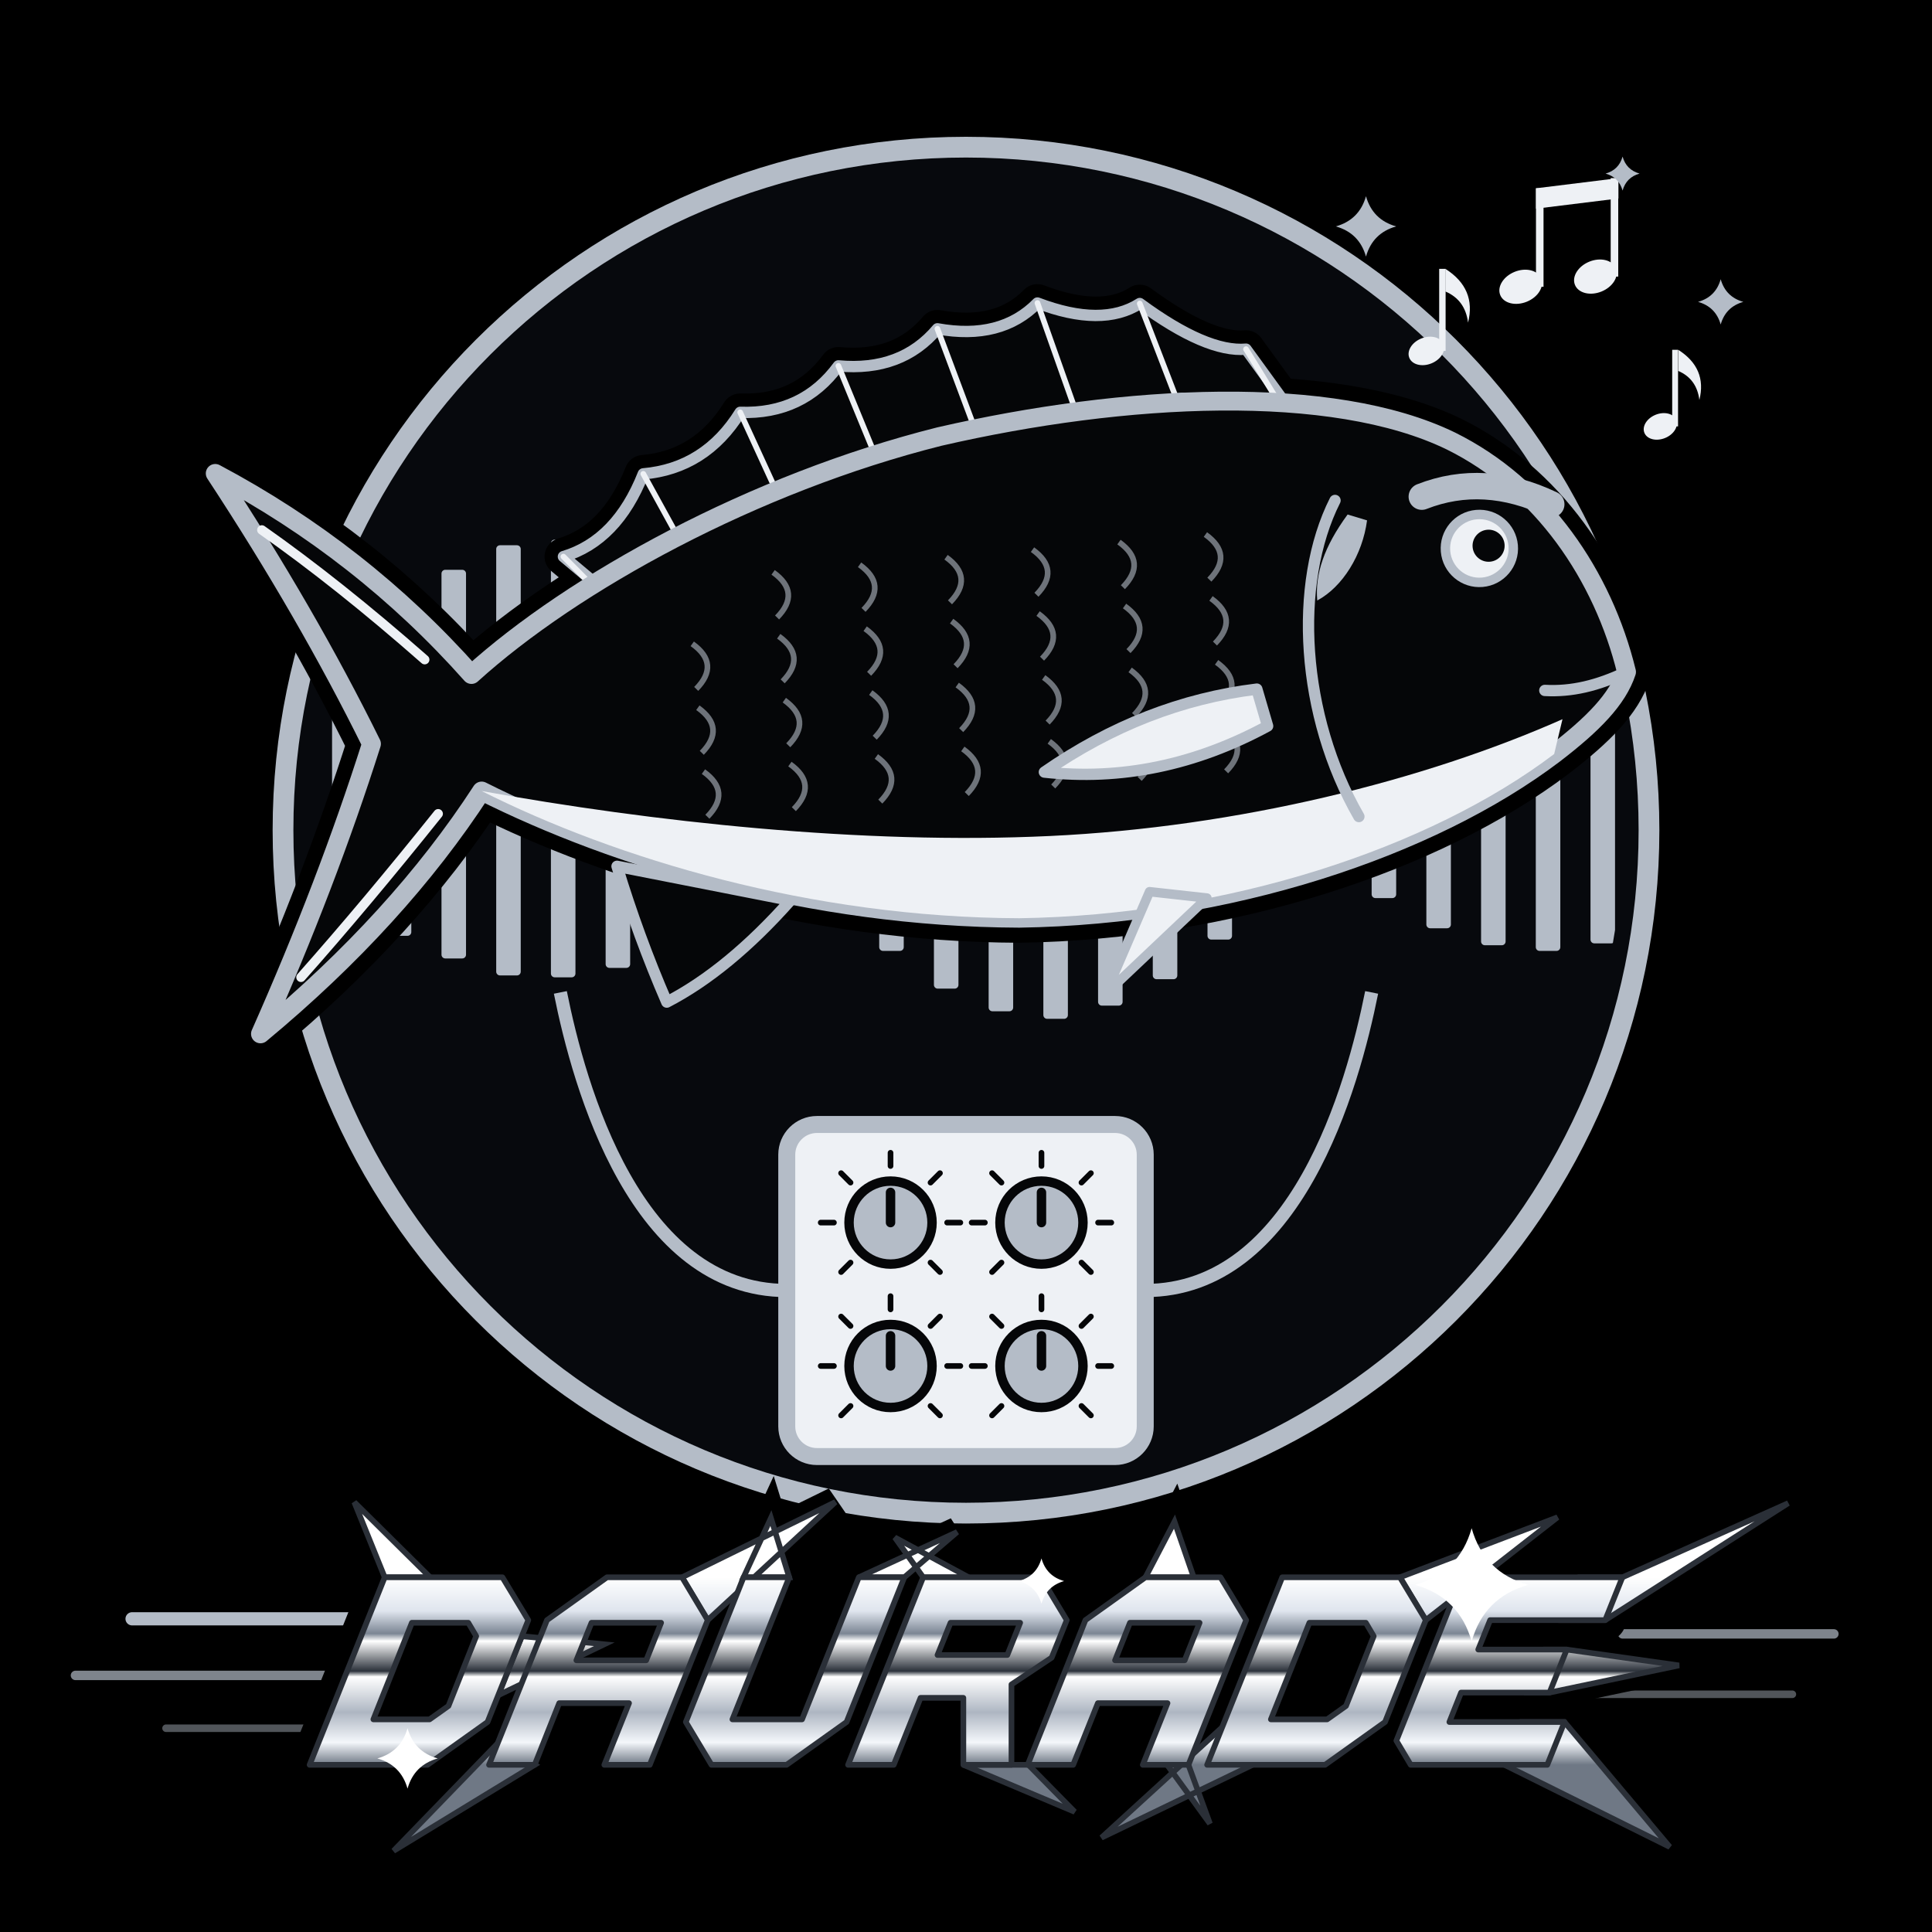
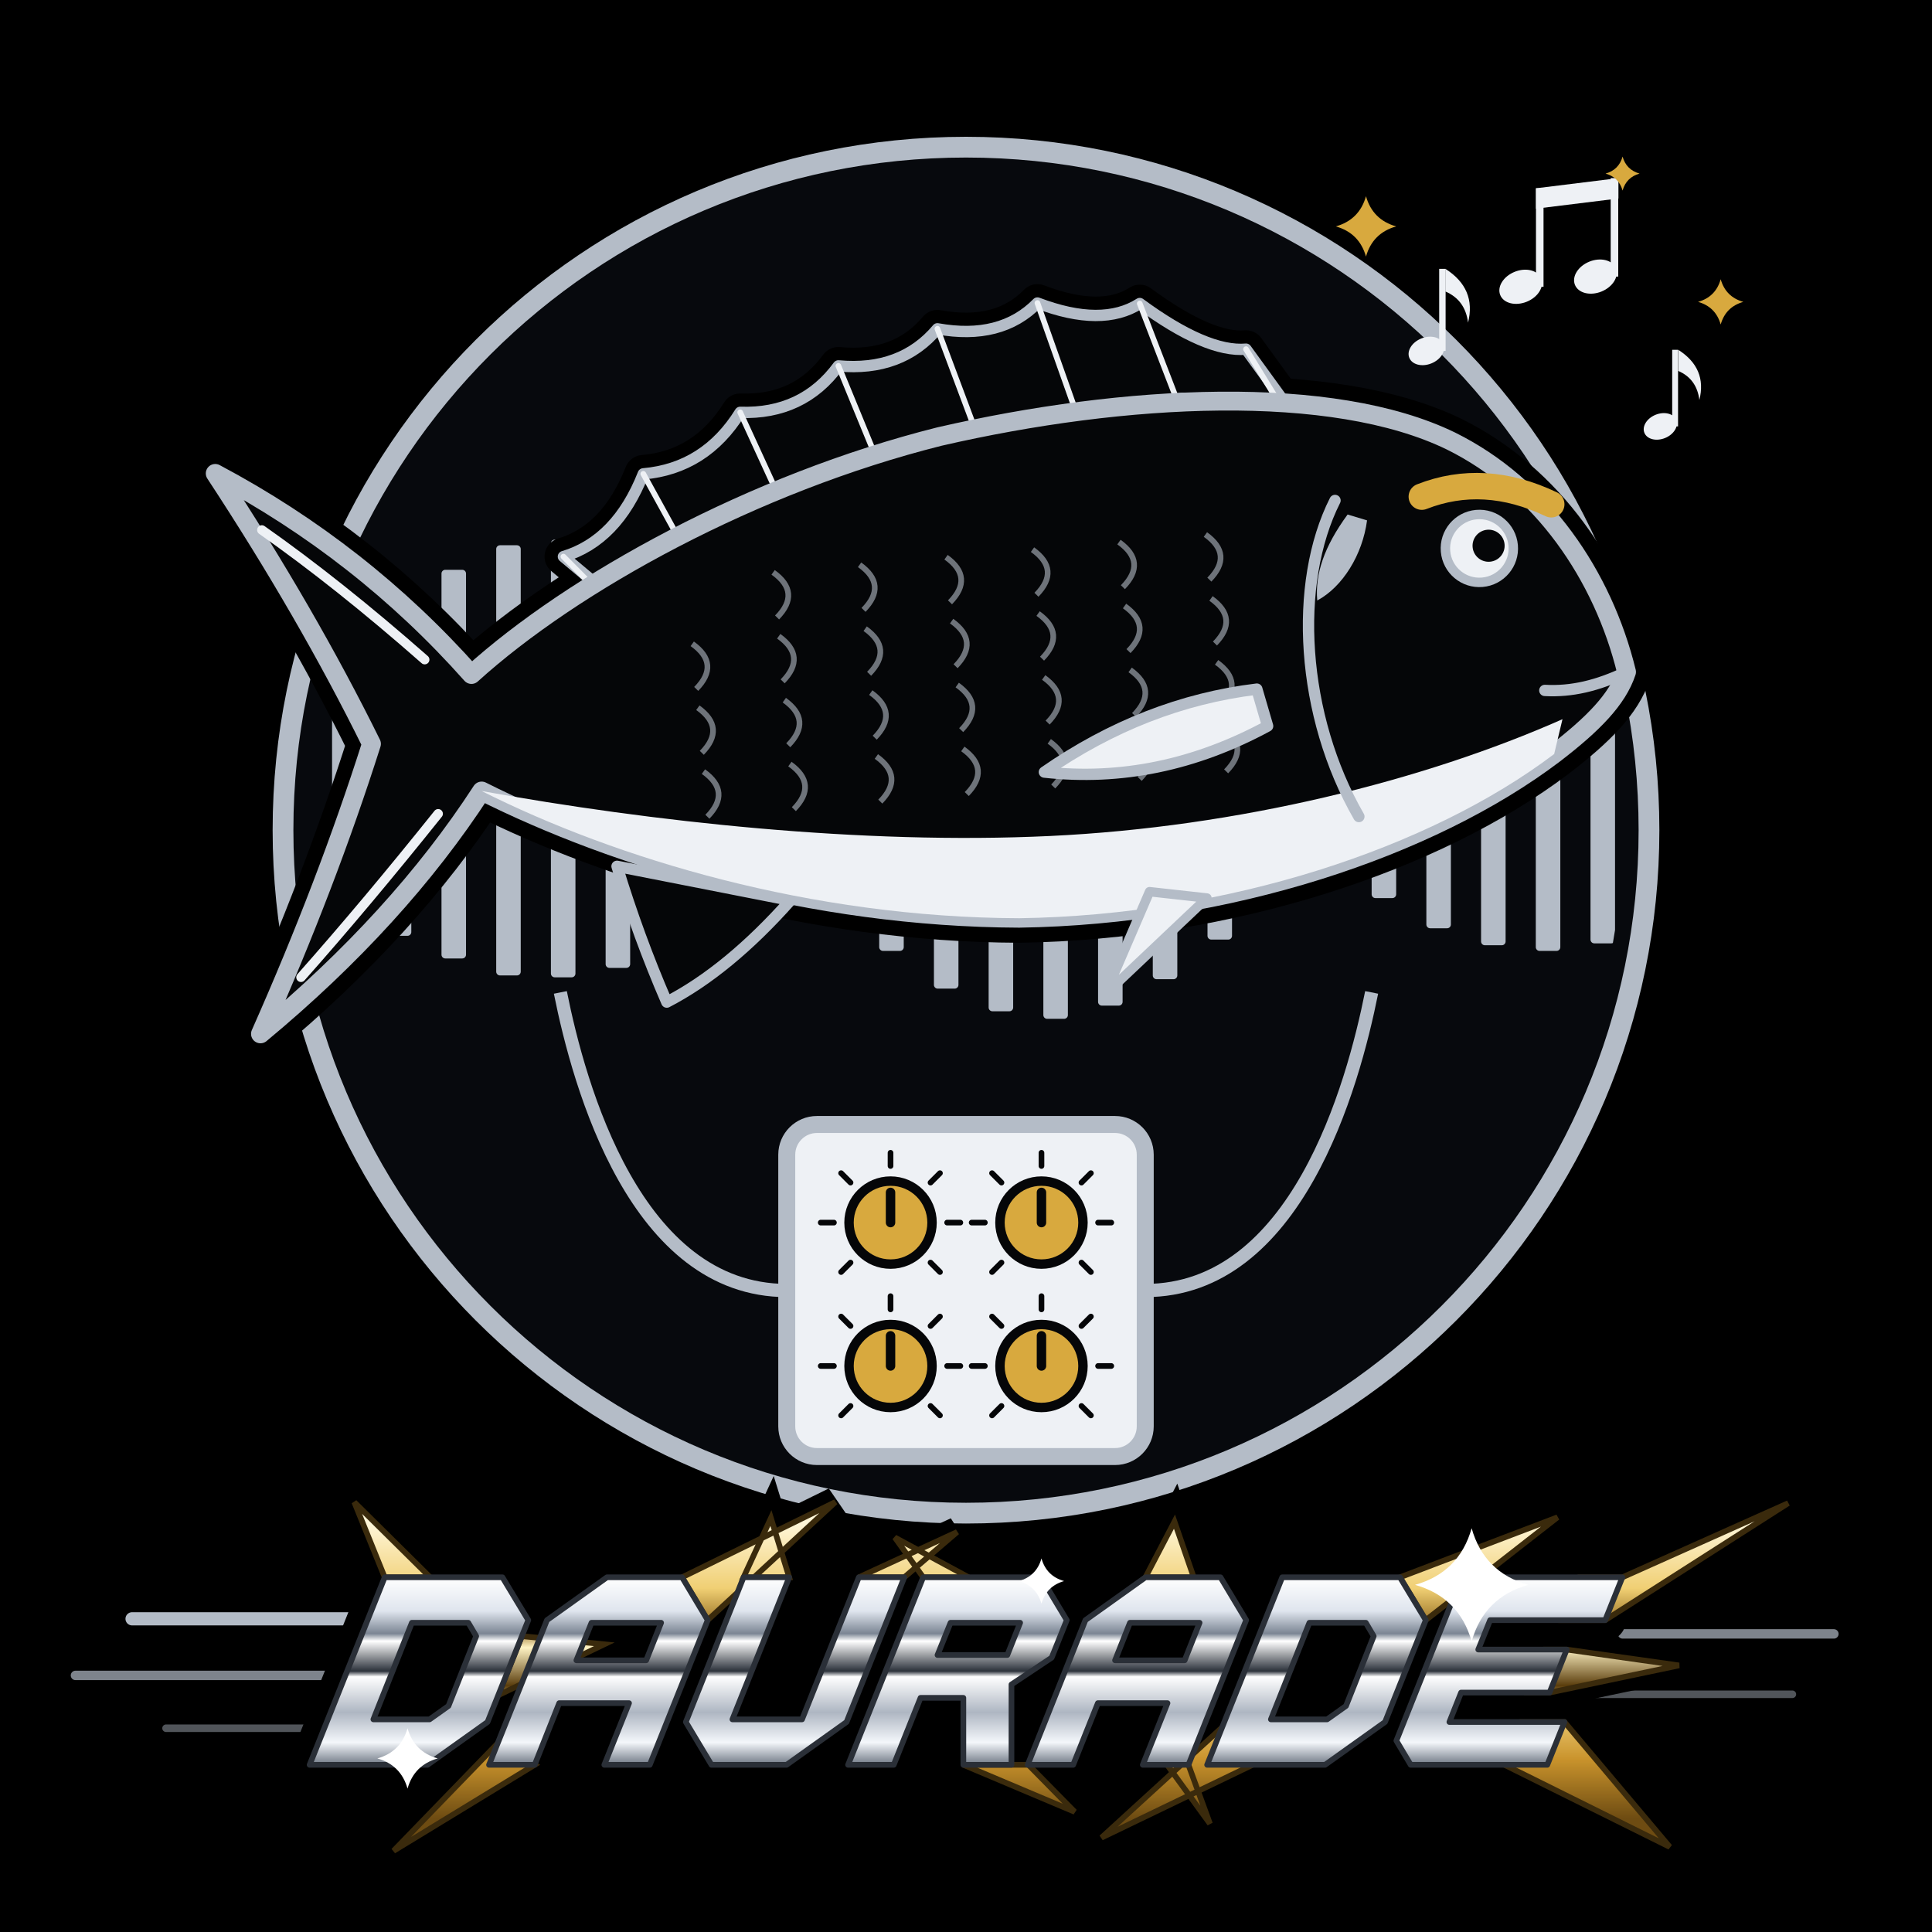
<svg xmlns="http://www.w3.org/2000/svg" width="1024" height="1024" viewBox="0 0 1024 1024">
  <defs>
    <linearGradient id="chrome" gradientUnits="userSpaceOnUse" x1="0" y1="836" x2="0" y2="935.4">
      <stop offset="0" stop-color="#ffffff" />
      <stop offset="0.18" stop-color="#dfe5ee" />
      <stop offset="0.3" stop-color="#7b8593" />
      <stop offset="0.34" stop-color="#ffffff" />
      <stop offset="0.5" stop-color="#2c323b" />
      <stop offset="0.53" stop-color="#ffffff" />
      <stop offset="0.72" stop-color="#aeb6c2" />
      <stop offset="0.88" stop-color="#f4f7fb" />
      <stop offset="1" stop-color="#6f7885" />
+     </linearGradient>
+     <linearGradient id="goldchrome" gradientUnits="userSpaceOnUse" x1="0" y1="807.6" x2="0" y2="963.8">
+       <stop offset="0" stop-color="#fff6d8" />
+       <stop offset="0.22" stop-color="#f0cf73" />
+       <stop offset="0.36" stop-color="#8a6118" />
+       <stop offset="0.42" stop-color="#fff3c4" />
+       <stop offset="0.55" stop-color="#5a3d0c" />
+       <stop offset="0.6" stop-color="#f7dc8a" />
+       <stop offset="0.8" stop-color="#c9932c" />
+       <stop offset="1" stop-color="#6e4c12" />
    </linearGradient>
    <clipPath id="ring">
      <circle cx="512" cy="440" r="348" />
    </clipPath>
  </defs>
  <rect width="1024" height="1024" fill="#000000" />
  <circle cx="512" cy="440" r="362" fill="#07090d" stroke="#b4bcc7" stroke-width="11" />
  <g clip-path="url(#ring)" fill="#b4bcc7">
    <rect x="176" y="349" width="13" height="131" rx="2" />
    <rect x="205" y="324" width="13" height="172" rx="2" />
    <rect x="234" y="302" width="13" height="206" rx="2" />
    <rect x="263" y="289" width="13" height="228" rx="2" />
    <rect x="292" y="286" width="13" height="232" rx="2" />
    <rect x="321" y="296" width="13" height="217" rx="2" />
    <rect x="350" y="318" width="13" height="180" rx="2" />
    <rect x="379" y="352" width="13" height="126" rx="2" />
    <rect x="408" y="392" width="13" height="61" rx="2" />
    <rect x="437" y="350" width="13" height="129" rx="2" />
    <rect x="466" y="309" width="13" height="195" rx="2" />
    <rect x="495" y="277" width="13" height="247" rx="2" />
    <rect x="524" y="257" width="13" height="279" rx="2" />
    <rect x="553" y="252" width="13" height="288" rx="2" />
    <rect x="582" y="261" width="13" height="272" rx="2" />
    <rect x="611" y="285" width="13" height="234" rx="2" />
    <rect x="640" y="318" width="13" height="180" rx="2" />
    <rect x="669" y="357" width="13" height="117" rx="2" />
    <rect x="698" y="389" width="13" height="66" rx="2" />
    <rect x="727" y="355" width="13" height="121" rx="2" />
    <rect x="756" y="329" width="13" height="163" rx="2" />
    <rect x="785" y="313" width="13" height="188" rx="2" />
    <rect x="814" y="309" width="13" height="195" rx="2" />
    <rect x="843" y="314" width="13" height="186" rx="2" />
  </g>
  <path d="M 417 684.0 C 337 684.0, 307 576, 297 526" fill="none" stroke="#b4bcc7" stroke-width="7" />
  <path d="M 607 684.0 C 687 684.0, 717 576, 727 526" fill="none" stroke="#b4bcc7" stroke-width="7" />
  <rect x="417" y="596" width="190" height="176" rx="16" fill="#eef1f5" stroke="#b4bcc7" stroke-width="9" />
  <g stroke="#050608" stroke-width="3" stroke-linecap="round">
    <line x1="450.8" y1="669.2" x2="445.8" y2="674.2" />
    <line x1="442.0" y1="648.0" x2="435.0" y2="648.0" />
    <line x1="450.8" y1="626.8" x2="445.8" y2="621.8" />
    <line x1="472.0" y1="618.0" x2="472.0" y2="611.0" />
    <line x1="493.2" y1="626.8" x2="498.2" y2="621.8" />
    <line x1="502.0" y1="648.0" x2="509.0" y2="648.0" />
    <line x1="493.2" y1="669.2" x2="498.2" y2="674.2" />
  </g>
-   <circle cx="472" cy="648" r="22" fill="#b4bcc7" stroke="#050608" stroke-width="5" />
+   <circle cx="472" cy="648" r="22" fill="#d8a93e" stroke="#050608" stroke-width="5" />
  <line x1="472" y1="648" x2="472" y2="632" stroke="#050608" stroke-width="5" stroke-linecap="round" />
  <g stroke="#050608" stroke-width="3" stroke-linecap="round">
    <line x1="530.8" y1="669.2" x2="525.8" y2="674.2" />
    <line x1="522.0" y1="648.0" x2="515.0" y2="648.0" />
    <line x1="530.8" y1="626.8" x2="525.8" y2="621.8" />
    <line x1="552.0" y1="618.0" x2="552.0" y2="611.0" />
    <line x1="573.2" y1="626.8" x2="578.2" y2="621.8" />
    <line x1="582.0" y1="648.0" x2="589.0" y2="648.0" />
    <line x1="573.2" y1="669.2" x2="578.2" y2="674.2" />
  </g>
-   <circle cx="552" cy="648" r="22" fill="#b4bcc7" stroke="#050608" stroke-width="5" />
+   <circle cx="552" cy="648" r="22" fill="#d8a93e" stroke="#050608" stroke-width="5" />
  <line x1="552" y1="648" x2="552" y2="632" stroke="#050608" stroke-width="5" stroke-linecap="round" />
  <g stroke="#050608" stroke-width="3" stroke-linecap="round">
    <line x1="450.8" y1="745.2" x2="445.8" y2="750.2" />
    <line x1="442.0" y1="724.0" x2="435.0" y2="724.0" />
    <line x1="450.8" y1="702.8" x2="445.8" y2="697.8" />
    <line x1="472.0" y1="694.0" x2="472.0" y2="687.0" />
    <line x1="493.2" y1="702.8" x2="498.2" y2="697.8" />
    <line x1="502.0" y1="724.0" x2="509.0" y2="724.0" />
    <line x1="493.2" y1="745.2" x2="498.2" y2="750.2" />
  </g>
-   <circle cx="472" cy="724" r="22" fill="#b4bcc7" stroke="#050608" stroke-width="5" />
+   <circle cx="472" cy="724" r="22" fill="#d8a93e" stroke="#050608" stroke-width="5" />
  <line x1="472" y1="724" x2="472" y2="708" stroke="#050608" stroke-width="5" stroke-linecap="round" />
  <g stroke="#050608" stroke-width="3" stroke-linecap="round">
    <line x1="530.8" y1="745.2" x2="525.8" y2="750.2" />
    <line x1="522.0" y1="724.0" x2="515.0" y2="724.0" />
    <line x1="530.8" y1="702.8" x2="525.8" y2="697.8" />
    <line x1="552.0" y1="694.0" x2="552.0" y2="687.0" />
    <line x1="573.2" y1="702.8" x2="578.2" y2="697.8" />
    <line x1="582.0" y1="724.0" x2="589.0" y2="724.0" />
    <line x1="573.2" y1="745.2" x2="578.2" y2="750.2" />
  </g>
-   <circle cx="552" cy="724" r="22" fill="#b4bcc7" stroke="#050608" stroke-width="5" />
+   <circle cx="552" cy="724" r="22" fill="#d8a93e" stroke="#050608" stroke-width="5" />
  <line x1="552" y1="724" x2="552" y2="708" stroke="#050608" stroke-width="5" stroke-linecap="round" />
  <g transform="rotate(-5 520 370) translate(-10 -6)">
    <path d="M 872 392 C 864 340, 836 290, 790 262 C 730 226, 620 222, 520 236 C 420 252, 320 296, 262 340 Q 210 270, 136 222 Q 178 300, 206 372 Q 176 444, 134 520 Q 212 466, 262 402 C 330 444, 430 484, 540 494 C 650 502, 760 476, 830 432 C 852 418, 866 406, 872 392 Z" fill="none" stroke="#000000" stroke-width="26" stroke-linejoin="round" />
    <path d="M 704 234 L 686 204 Q 665 204 632 175 Q 611 186 578 170 Q 557 188 524 179 Q 503 200 470 194 Q 449 218 416 214 Q 395 242 362 242 Q 345 276 316 282 L 334 300 L 380 276 L 434 256 L 488 242 L 542 233 L 596 228 L 650 227 L 704 234 Z" fill="none" stroke="#000000" stroke-width="20" stroke-linejoin="round" />
    <path d="M 704 234 L 686 204 Q 665 204 632 175 Q 611 186 578 170 Q 557 188 524 179 Q 503 200 470 194 Q 449 218 416 214 Q 395 242 362 242 Q 345 276 316 282 L 334 300 L 380 276 L 434 256 L 488 242 L 542 233 L 596 228 L 650 227 L 704 234 Z" fill="#050608" stroke="#b4bcc7" stroke-width="6" stroke-linejoin="round" />
    <g fill="none" stroke="#eef1f5" stroke-width="3" stroke-linecap="round">
      <path d="M 701 234 L 686 204" />
      <path d="M 647 227 L 632 175" />
      <path d="M 593 228 L 578 170" />
      <path d="M 539 233 L 524 179" />
      <path d="M 485 242 L 470 194" />
      <path d="M 431 256 L 416 214" />
      <path d="M 377 276 L 362 242" />
      <path d="M 331 300 L 316 282" />
    </g>
    <path d="M 420 474 Q 384 508 350 522 Q 338 486 330 448 Z" fill="#050608" stroke="#b4bcc7" stroke-width="6" stroke-linejoin="round" />
    <path d="M 872 392 C 864 340, 836 290, 790 262 C 730 226, 620 222, 520 236 C 420 252, 320 296, 262 340 Q 210 270, 136 222 Q 178 300, 206 372 Q 176 444, 134 520 Q 212 466, 262 402 C 330 444, 430 484, 540 494 C 650 502, 760 476, 830 432 C 852 418, 866 406, 872 392 Z" fill="#050608" stroke="#b4bcc7" stroke-width="10" stroke-linejoin="round" />
    <path d="M 830 432 C 760 476, 650 502, 540 494 C 430 484, 330 444, 262 402 C 350 426, 460 448, 560 452 C 660 456, 760 440, 836 414 Z" fill="#eef1f5" />
    <g fill="none" stroke="#b4bcc7" stroke-width="3" opacity="0.6">
      <path d="M 380 334 q 14 12 0 24" />
      <path d="M 380 368 q 14 12 0 24" />
      <path d="M 380 402 q 14 12 0 24" />
      <path d="M 426 300 q 14 12 0 24" />
      <path d="M 426 334 q 14 12 0 24" />
      <path d="M 426 368 q 14 12 0 24" />
      <path d="M 426 402 q 14 12 0 24" />
      <path d="M 472 300 q 14 12 0 24" />
      <path d="M 472 334 q 14 12 0 24" />
      <path d="M 472 368 q 14 12 0 24" />
      <path d="M 472 402 q 14 12 0 24" />
      <path d="M 518 300 q 14 12 0 24" />
      <path d="M 518 334 q 14 12 0 24" />
      <path d="M 518 368 q 14 12 0 24" />
      <path d="M 518 402 q 14 12 0 24" />
      <path d="M 564 300 q 14 12 0 24" />
      <path d="M 564 334 q 14 12 0 24" />
      <path d="M 564 368 q 14 12 0 24" />
      <path d="M 564 402 q 14 12 0 24" />
      <path d="M 610 300 q 14 12 0 24" />
      <path d="M 610 334 q 14 12 0 24" />
      <path d="M 610 368 q 14 12 0 24" />
      <path d="M 610 402 q 14 12 0 24" />
      <path d="M 656 300 q 14 12 0 24" />
      <path d="M 656 334 q 14 12 0 24" />
      <path d="M 656 368 q 14 12 0 24" />
      <path d="M 656 402 q 14 12 0 24" />
    </g>
    <path d="M 238 330 Q 196 286, 158 254" fill="none" stroke="#eef1f5" stroke-width="5" stroke-linecap="round" />
    <path d="M 238 412 Q 196 456, 158 492" fill="none" stroke="#eef1f5" stroke-width="5" stroke-linecap="round" />
    <path d="M 726 288 C 700 330, 698 400, 724 456" fill="none" stroke="#b4bcc7" stroke-width="6" stroke-linecap="round" />
    <path d="M 732 296 C 718 312, 712 326, 712 340 C 726 334, 738 318, 742 300 Z" fill="#b4bcc7" />
    <path d="M 680 404 Q 620 430, 560 418 Q 616 386, 676 384 Z" fill="#eef1f5" stroke="#b4bcc7" stroke-width="6" stroke-linejoin="round" />
    <path d="M 610 486 L 582 538 L 640 492 Z" fill="#eef1f5" stroke="#b4bcc7" stroke-width="5" stroke-linejoin="round" />
-     <path d="M 772 290 Q 806 280 840 300" fill="none" stroke="#b4bcc7" stroke-width="14" stroke-linecap="round" />
+     <path d="M 772 290 Q 806 280 840 300" fill="none" stroke="#d8a93e" stroke-width="14" stroke-linecap="round" />
    <path d="M 872 392 C 856 398, 842 400, 828 398" fill="none" stroke="#b4bcc7" stroke-width="6" stroke-linecap="round" />
    <circle cx="800" cy="320" r="18" fill="#eef1f5" stroke="#b4bcc7" stroke-width="5" />
    <circle cx="805" cy="319" r="8.5" fill="#050608" />
  </g>
  <g fill="#eef1f5">
    <ellipse cx="756" cy="186" rx="9.75" ry="7.125" transform="rotate(-22 756 186)" />
    <rect x="762.8" y="142.5" width="3.4" height="43.5" />
    <path d="M 766.1 142.5 q 16.5 10.5 12.0 28.5 q -1.5 -12.0 -12.0 -16.5 z" />
    <ellipse cx="806" cy="152" rx="11.7" ry="8.55" transform="rotate(-22 806 152)" />
    <rect x="814.1" y="99.8" width="4.0" height="52.2" />
    <ellipse cx="845.6" cy="146.6" rx="11.7" ry="8.55" transform="rotate(-22 845.6 146.6)" />
    <rect x="853.7" y="94.4" width="4.0" height="52.2" />
    <polygon points="814.1,99.8 857.8,94.4 857.8,105.2 814.1,110.6" />
    <ellipse cx="880" cy="226" rx="9.1" ry="6.65" transform="rotate(-22 880 226)" />
    <rect x="886.3" y="185.4" width="3.1" height="40.6" />
    <path d="M 889.5 185.4 q 15.4 9.8 11.2 26.6 q -1.4 -11.2 -11.2 -15.4 z" />
  </g>
-   <g fill="#b4bcc7">
+   <g fill="#d8a93e">
    <path d="M 724 104 Q 727.52 116.48 740 120 Q 727.52 123.52 724 136 Q 720.48 123.52 708 120 Q 720.48 116.48 724 104 Z" />
    <path d="M 912 148 Q 914.64 157.36 924 160 Q 914.64 162.64 912 172 Q 909.36 162.64 900 160 Q 909.36 157.36 912 148 Z" />
    <path d="M 860 83 Q 861.98 90.02 869 92 Q 861.98 93.98 860 101 Q 858.02 93.98 851 92 Q 858.02 90.02 860 83 Z" />
  </g>
  <g stroke="#b4bcc7" stroke-linecap="round">
    <line x1="70" y1="858" x2="190" y2="858" stroke-width="7" />
    <line x1="40" y1="888" x2="176" y2="888" stroke-width="5" opacity="0.7" />
    <line x1="88" y1="916" x2="164" y2="916" stroke-width="4" opacity="0.45" />
    <line x1="860" y1="866" x2="972" y2="866" stroke-width="5" opacity="0.7" />
    <line x1="846" y1="898" x2="950" y2="898" stroke-width="4" opacity="0.45" />
  </g>
  <path d="M203.9,836.0 L228.0,836.0 L187.8,796.2 Z M276.6,867.2 L264.1,898.5 L320.3,871.5 Z M361.5,836.0 L375.1,858.7 L442.8,796.1 Z M263.8,924.0 L283.4,935.4 L208.6,981.0 Z M394.1,836.0 L418.3,836.0 L408.6,804.6 Z M455.2,836.0 L479.3,836.0 L507.3,812.0 Z M489.3,836.0 L513.4,836.0 L474.3,814.9 Z M510.6,935.4 L545.1,935.4 L569.6,960.3 Z M607.1,836.0 L632.7,836.0 L622.5,806.5 Z M610.3,924.0 L629.9,935.4 L641.3,966.6 Z M647.8,915.5 L663.9,935.4 L583.8,974.0 Z M742.0,836.0 L755.7,858.7 L825.5,804.2 Z M837.2,836.0 L859.9,836.0 L947.8,796.7 L850.8,858.7 L828.1,858.7 Z M819.0,874.3 L830.4,874.3 L889.9,882.7 L821.3,897.1 L809.9,897.1 Z M806.5,912.7 L829.2,912.7 L885.0,978.9 L797.4,935.4 Z" fill="none" stroke="#000000" stroke-width="16" stroke-linejoin="miter" />
  <path d="M203.9,836.0 L266.3,836.0 L280.0,858.7 L258.4,912.7 L226.6,935.4 L164.1,935.4 Z M218.3,860.1 L248.2,860.1 L252.4,867.2 L237.7,904.2 L227.7,911.3 L197.9,911.3 Z M259.2,935.4 L289.9,858.7 L321.7,836.0 L361.5,836.0 L375.1,858.7 L344.4,935.4 L320.3,935.4 L333.4,902.7 L296.4,902.7 L283.4,935.4 Z M313.5,860.1 L350.4,860.1 L342.5,880.0 L305.5,880.0 Z M394.1,836.0 L418.3,836.0 L388.2,911.3 L425.1,911.3 L455.2,836.0 L479.3,836.0 L448.7,912.7 L416.9,935.4 L377.1,935.4 L363.5,912.7 Z M489.3,836.0 L551.8,836.0 L565.4,858.7 L557.4,878.6 L536.1,892.8 L536.1,935.4 L510.6,935.4 L510.6,899.9 L487.9,899.9 L473.7,935.4 L449.5,935.4 Z M503.8,860.1 L540.7,860.1 L533.9,877.2 L496.9,877.2 Z M544.7,935.4 L575.3,858.7 L607.1,836.0 L646.9,836.0 L660.5,858.7 L629.9,935.4 L605.7,935.4 L618.8,902.7 L581.9,902.7 L568.8,935.4 Z M598.9,860.1 L635.8,860.1 L627.9,880.0 L591.0,880.0 Z M679.6,836.0 L742.0,836.0 L755.7,858.7 L734.1,912.7 L702.3,935.4 L639.8,935.4 Z M694.0,860.1 L723.9,860.1 L728.1,867.2 L713.4,904.2 L703.4,911.3 L673.6,911.3 Z M769.6,848.8 L787.5,836.0 L859.9,836.0 L850.8,858.7 L789.8,858.7 L783.5,874.3 L830.4,874.3 L821.3,897.1 L774.4,897.1 L768.2,912.7 L829.2,912.7 L820.1,935.4 L747.7,935.4 L740.1,922.6 Z" fill="none" stroke="#000000" stroke-width="22" stroke-linejoin="round" />
-   <path d="M203.9,836.0 L228.0,836.0 L187.8,796.2 Z M276.6,867.2 L264.1,898.5 L320.3,871.5 Z M361.5,836.0 L375.1,858.7 L442.8,796.1 Z M263.8,924.0 L283.4,935.4 L208.6,981.0 Z M394.1,836.0 L418.3,836.0 L408.6,804.6 Z M455.2,836.0 L479.3,836.0 L507.3,812.0 Z M489.3,836.0 L513.4,836.0 L474.3,814.9 Z M510.6,935.4 L545.1,935.4 L569.6,960.3 Z M607.1,836.0 L632.7,836.0 L622.5,806.5 Z M610.3,924.0 L629.9,935.4 L641.3,966.6 Z M647.8,915.5 L663.9,935.4 L583.8,974.0 Z M742.0,836.0 L755.7,858.7 L825.5,804.2 Z M837.2,836.0 L859.9,836.0 L947.8,796.7 L850.8,858.7 L828.1,858.7 Z M819.0,874.3 L830.4,874.3 L889.9,882.7 L821.3,897.1 L809.9,897.1 Z M806.5,912.7 L829.2,912.7 L885.0,978.9 L797.4,935.4 Z" fill="url(#chrome)" stroke="#2a2f37" stroke-width="3" stroke-linejoin="miter" />
+   <path d="M203.9,836.0 L228.0,836.0 L187.8,796.2 Z M276.6,867.2 L264.1,898.5 L320.3,871.5 Z M361.5,836.0 L375.1,858.7 L442.8,796.1 Z M263.8,924.0 L283.4,935.4 L208.6,981.0 Z M394.1,836.0 L418.3,836.0 L408.6,804.6 Z M455.2,836.0 L479.3,836.0 L507.3,812.0 Z M489.3,836.0 L513.4,836.0 L474.3,814.9 Z M510.6,935.4 L545.1,935.4 L569.6,960.3 Z M607.1,836.0 L632.7,836.0 L622.5,806.5 Z M610.3,924.0 L629.9,935.4 L641.3,966.6 Z M647.8,915.5 L663.9,935.4 L583.8,974.0 Z M742.0,836.0 L755.7,858.7 L825.5,804.2 Z M837.2,836.0 L859.9,836.0 L947.8,796.7 L850.8,858.7 L828.1,858.7 Z M819.0,874.3 L830.4,874.3 L889.9,882.7 L821.3,897.1 L809.9,897.1 Z M806.5,912.7 L829.2,912.7 L885.0,978.9 L797.4,935.4 Z" fill="url(#goldchrome)" stroke="#3a2a0c" stroke-width="3" stroke-linejoin="miter" />
  <path d="M203.9,836.0 L266.3,836.0 L280.0,858.7 L258.4,912.7 L226.6,935.4 L164.1,935.4 Z M218.3,860.1 L248.2,860.1 L252.4,867.2 L237.7,904.2 L227.7,911.3 L197.9,911.3 Z M259.2,935.4 L289.9,858.7 L321.7,836.0 L361.5,836.0 L375.1,858.7 L344.4,935.4 L320.3,935.4 L333.4,902.7 L296.4,902.7 L283.4,935.4 Z M313.5,860.1 L350.4,860.1 L342.5,880.0 L305.5,880.0 Z M394.1,836.0 L418.3,836.0 L388.2,911.3 L425.1,911.3 L455.2,836.0 L479.3,836.0 L448.7,912.7 L416.9,935.4 L377.1,935.4 L363.5,912.7 Z M489.3,836.0 L551.8,836.0 L565.4,858.7 L557.4,878.6 L536.1,892.8 L536.1,935.4 L510.6,935.4 L510.6,899.9 L487.9,899.9 L473.7,935.4 L449.5,935.4 Z M503.8,860.1 L540.7,860.1 L533.9,877.2 L496.9,877.2 Z M544.7,935.4 L575.3,858.7 L607.1,836.0 L646.9,836.0 L660.5,858.7 L629.9,935.4 L605.7,935.4 L618.8,902.7 L581.9,902.7 L568.8,935.4 Z M598.9,860.1 L635.8,860.1 L627.9,880.0 L591.0,880.0 Z M679.6,836.0 L742.0,836.0 L755.7,858.7 L734.1,912.7 L702.3,935.4 L639.8,935.4 Z M694.0,860.1 L723.9,860.1 L728.1,867.2 L713.4,904.2 L703.4,911.3 L673.6,911.3 Z M769.6,848.8 L787.5,836.0 L859.9,836.0 L850.8,858.7 L789.8,858.7 L783.5,874.3 L830.4,874.3 L821.3,897.1 L774.4,897.1 L768.2,912.7 L829.2,912.7 L820.1,935.4 L747.7,935.4 L740.1,922.6 Z" fill="url(#chrome)" fill-rule="evenodd" stroke="#2a2f37" stroke-width="3" stroke-linejoin="round" />
  <g fill="#ffffff">
    <path d="M 780.0 810 Q 786.6 833.4 810.0 840 Q 786.6 846.6 780.0 870 Q 773.4 846.6 750.0 840 Q 773.4 833.4 780.0 810 Z" />
    <path d="M 216.0 916 Q 219.52 928.48 232.0 932 Q 219.52 935.52 216.0 948 Q 212.48 935.52 200.0 932 Q 212.48 928.48 216.0 916 Z" />
    <path d="M 552.0 826 Q 554.64 835.36 564.0 838 Q 554.64 840.64 552.0 850 Q 549.36 840.64 540.0 838 Q 549.36 835.36 552.0 826 Z" />
  </g>
</svg>
